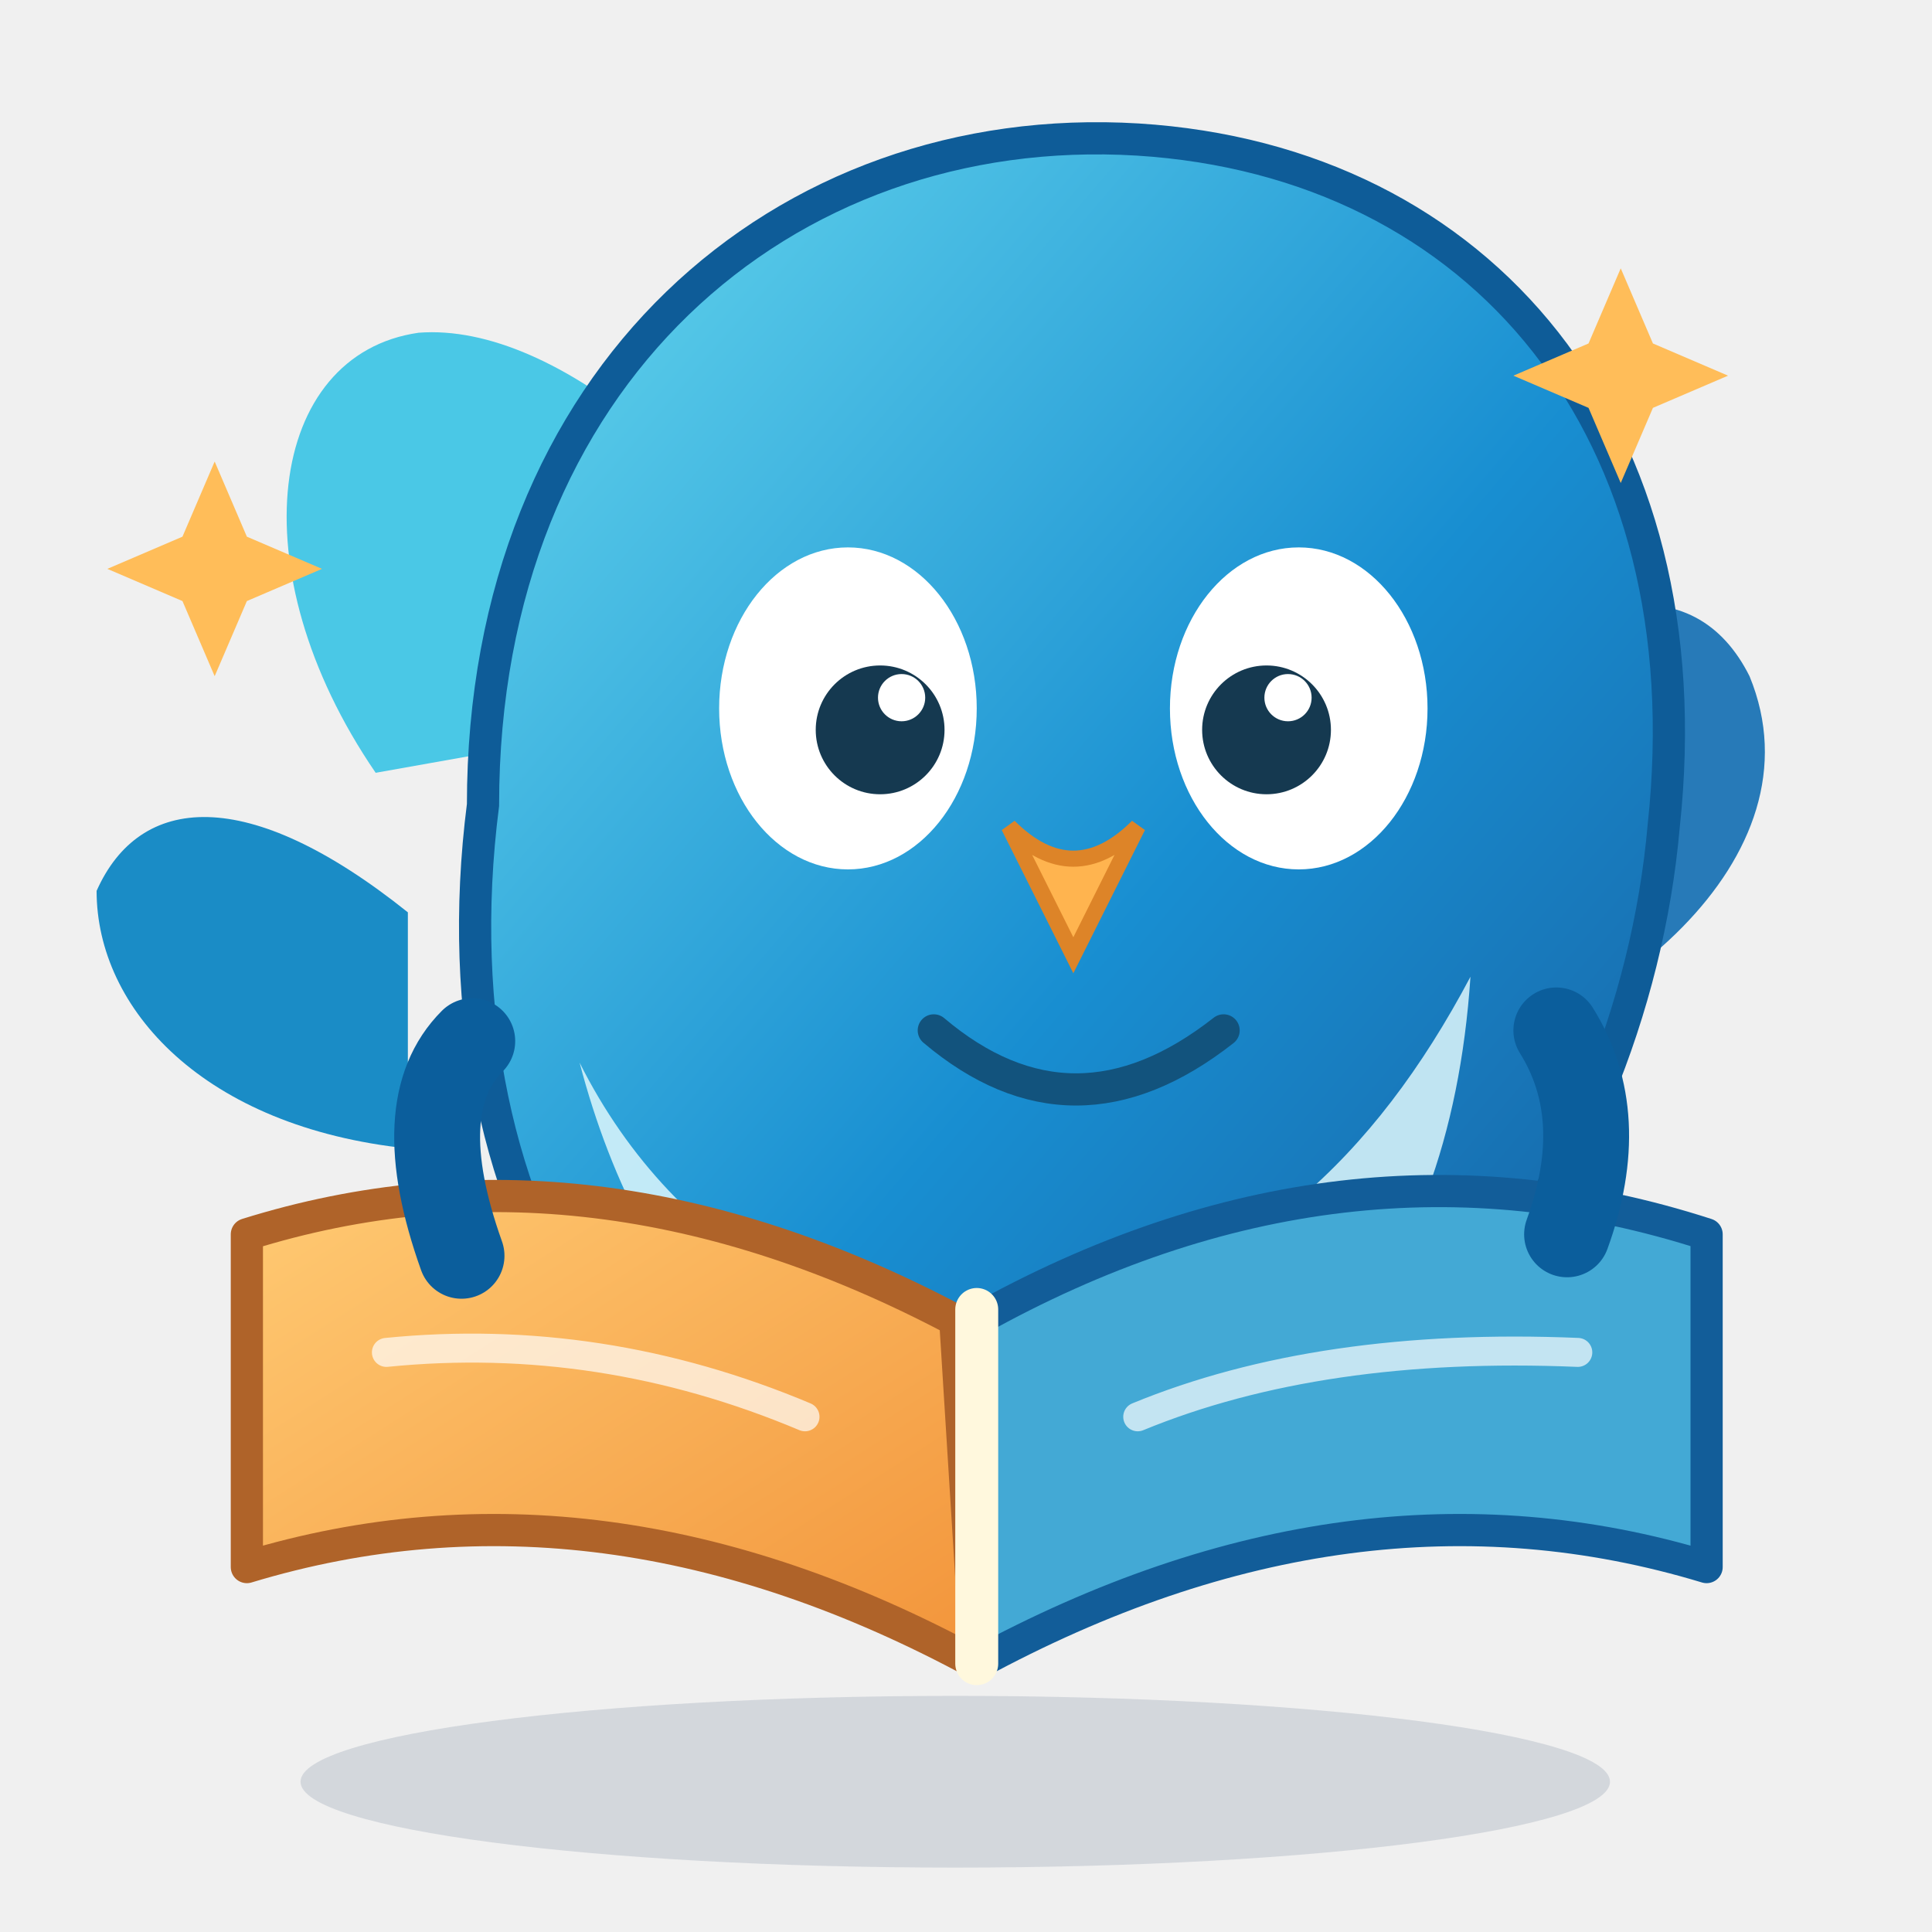
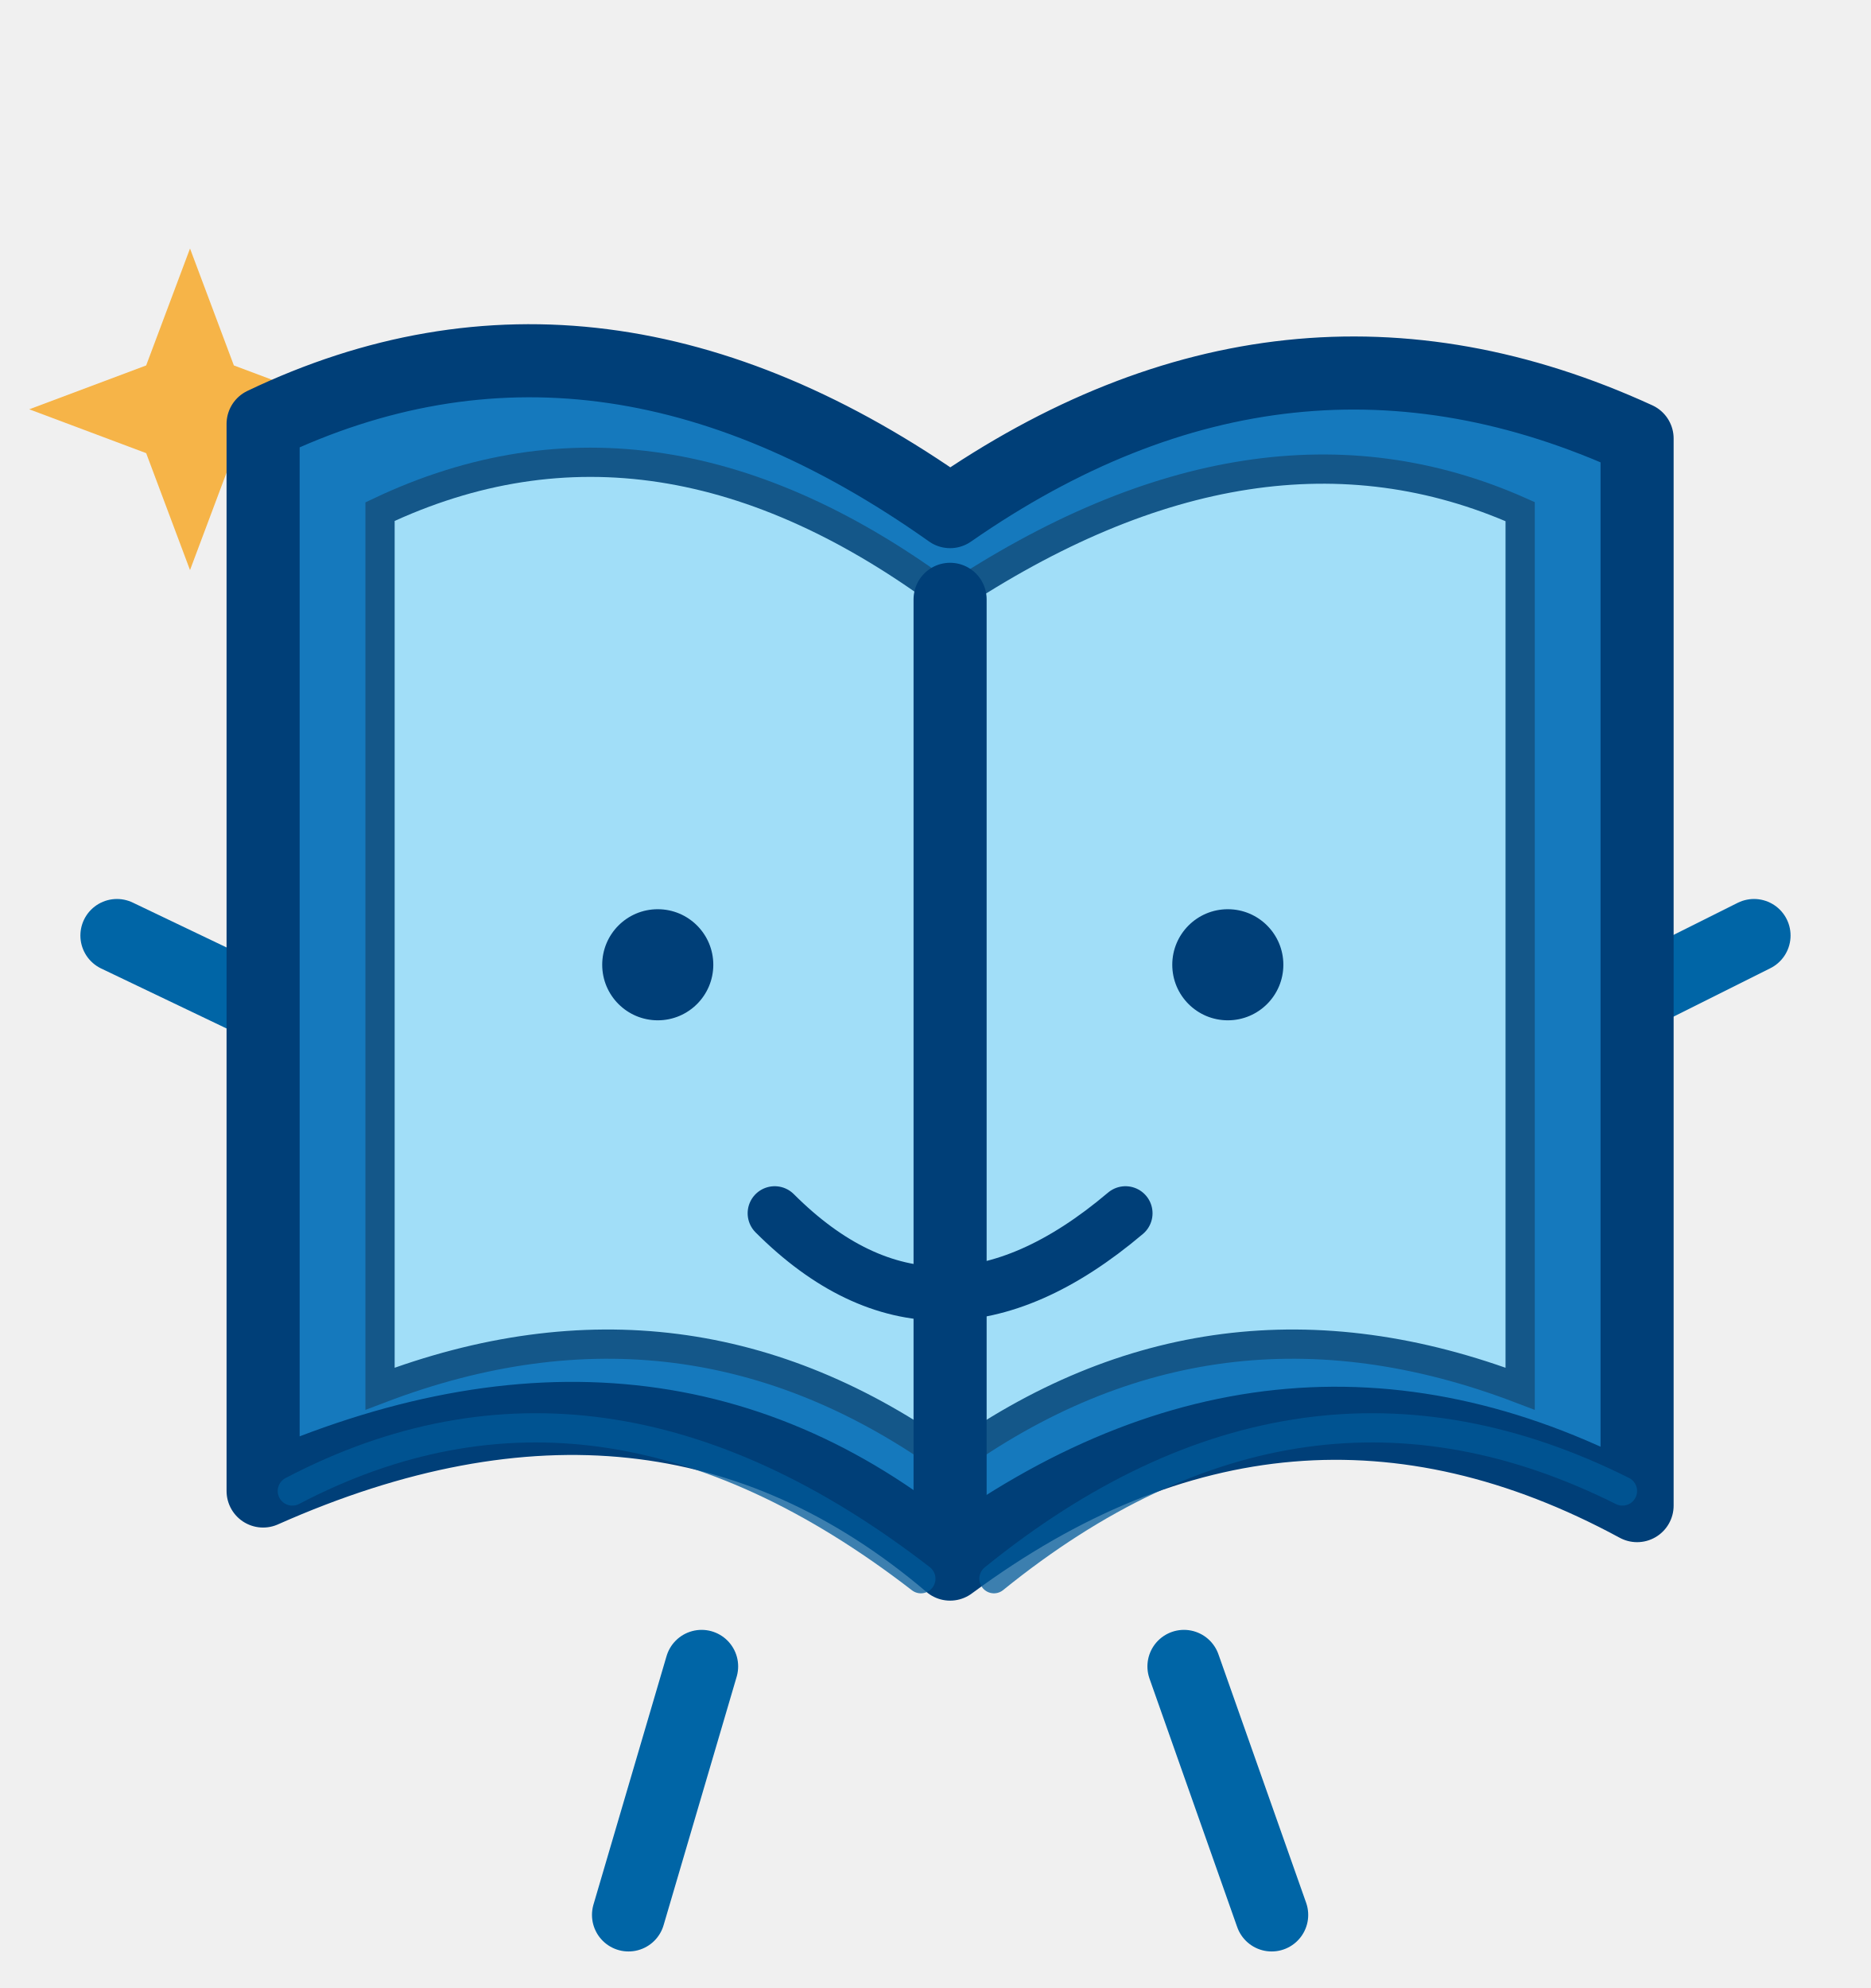
- <svg xmlns="http://www.w3.org/2000/svg" viewBox="0 0 180 180" role="img" aria-labelledby="pazinhoTitle pazinhoDesc">
-   <defs>
-     <linearGradient id="pazBlue" x1="0" y1="0" x2="1" y2="1">
-       <stop stop-color="#69dbef" />
-       <stop offset=".55" stop-color="#188ed1" />
-       <stop offset="1" stop-color="#175a9b" />
-     </linearGradient>
-     <linearGradient id="pazBook" x1="0" y1="0" x2="1" y2="1">
-       <stop stop-color="#ffca73" />
-       <stop offset="1" stop-color="#f2943a" />
-     </linearGradient>
-   </defs>
-   <ellipse cx="89" cy="166" rx="61" ry="8" fill="#112f58" opacity=".13" />
-   <path d="M35 72c-13-19-10-39 4-41 13-1 30 14 41 33" fill="#4ac8e6" />
-   <path d="M128 72c18-19 30-19 35-9 7 17-13 33-32 37" fill="#277ab8" />
-   <path d="M45 75c0-40 28-64 61-62 32 2 53 27 49 64-3 34-28 68-63 68-31 0-52-31-47-70Z" fill="url(#pazBlue)" stroke="#0e5c98" stroke-width="3" />
-   <path d="M54 99c9 18 27 28 44 24 18-4 30-15 39-32-2 30-18 47-42 47-20 0-35-16-41-39Z" fill="#dff8fd" opacity=".84" />
-   <path d="M38 85c-15-12-25-11-29-2 0 11 10 22 29 24" fill="#1a8cc6" />
-   <ellipse cx="79" cy="66" rx="12" ry="15" fill="white" />
-   <ellipse cx="121" cy="66" rx="12" ry="15" fill="white" />
-   <circle cx="82" cy="68" r="6" fill="#153950" />
-   <circle cx="118" cy="68" r="6" fill="#153950" />
-   <circle cx="84" cy="65" r="2.2" fill="white" />
-   <circle cx="120" cy="65" r="2.2" fill="white" />
-   <path d="M94 77q6 6 12 0l-6 12Z" fill="#ffb44f" stroke="#dd8428" stroke-width="1.5" />
-   <path d="M87 96q13 11 27 0" fill="none" stroke="#12537d" stroke-width="3" stroke-linecap="round" />
-   <path d="M23 115q32-10 66 8l2 32q-35-19-68-9Z" fill="url(#pazBook)" stroke="#af6329" stroke-width="3" stroke-linejoin="round" />
-   <path d="M91 123q34-19 68-8v31q-33-10-68 9Z" fill="#43a9d5" stroke="#125d99" stroke-width="3" stroke-linejoin="round" />
-   <path d="M91 122v33" stroke="#fff8dd" stroke-width="4" stroke-linecap="round" />
-   <path d="M36 126q20-2 39 6M106 132q17-7 41-6" stroke="#fff" stroke-opacity=".68" stroke-width="2.7" stroke-linecap="round" fill="none" />
-   <path d="M43 117q-5-14 1-20M146 115q4-11-1-19" fill="none" stroke="#0b5e9c" stroke-width="8" stroke-linecap="round" />
-   <path d="m20 43 3 7 7 3-7 3-3 7-3-7-7-3 7-3ZM151 25l3 7 7 3-7 3-3 7-3-7-7-3 7-3Z" fill="#ffbd59" />
+ <svg xmlns="http://www.w3.org/2000/svg" viewBox="0 0 128 136" role="img" aria-labelledby="title desc">
+   <path d="M13 17 16 25 24 28 16 31 13 39 10 31 2 28 10 25Z" fill="#f6b448" />
+   <g fill="none" stroke="#0065a6" stroke-width="5" stroke-linecap="round" stroke-linejoin="round">
+     <path d="M31 75 8 64" />
+     <path d="m98 75 22-11" />
+     <path d="m48 114-5 17" />
+     <path d="m81 114 6 17" />
+   </g>
+   <path d="M65 35Q41 18 18 29V102Q45 90 65 107Q88 90 112 103V30Q88 19 65 35Z" fill="#1579bd" stroke="#003f78" stroke-width="5" stroke-linejoin="round" />
+   <path d="M65 41Q45 26 26 35V95Q47 87 65 100Z" fill="#a1def8" stroke="#145789" stroke-width="2" />
+   <path d="M65 41Q86 27 104 35V95Q83 87 65 100Z" fill="#a1def8" stroke="#145789" stroke-width="2" />
+   <path d="M65 41V103" fill="none" stroke="#003f78" stroke-width="5" stroke-linecap="round" />
+   <g fill="#003f78">
+     <circle cx="45" cy="66" r="3.8" />
+     <circle cx="84" cy="66" r="3.8" />
+   </g>
+   <path d="M53 83Q64 94 77 83" fill="none" stroke="#003f78" stroke-width="3.7" stroke-linecap="round" />
+   <path d="M20 102Q41 91 63 108M68 108Q89 91 111 102" fill="none" stroke="#005a99" stroke-width="2" stroke-linecap="round" opacity=".75" />
</svg>
